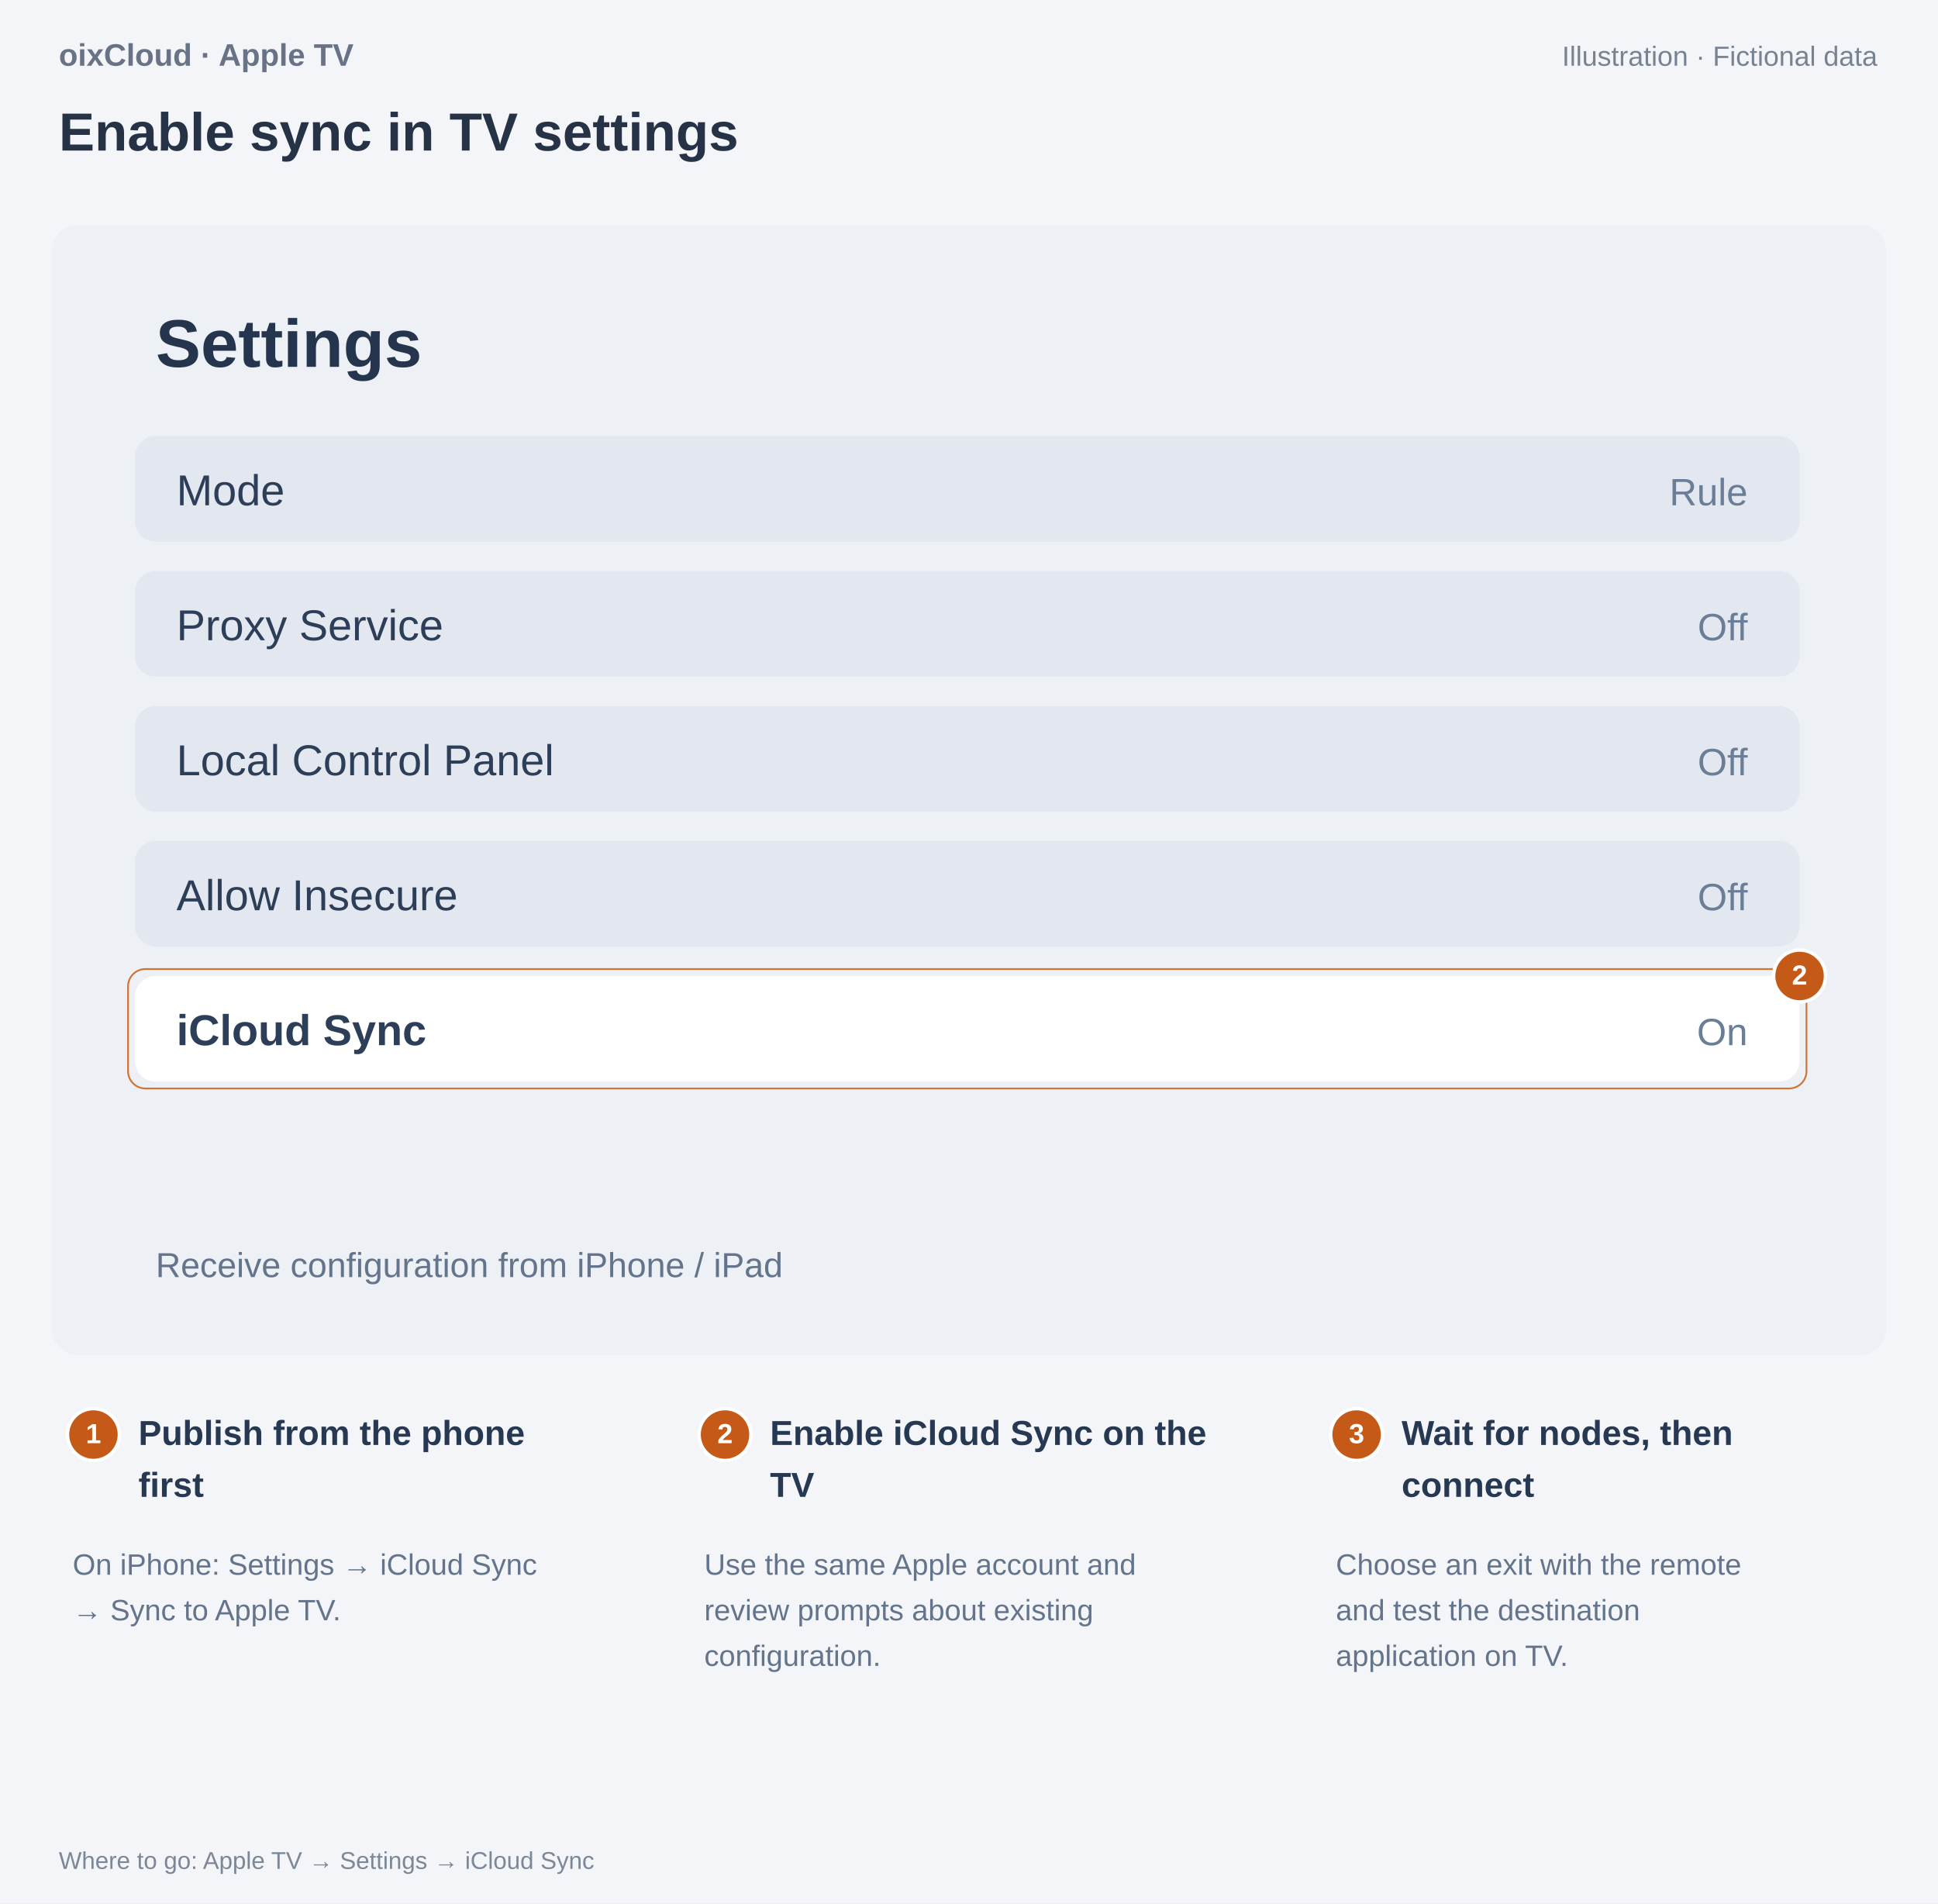
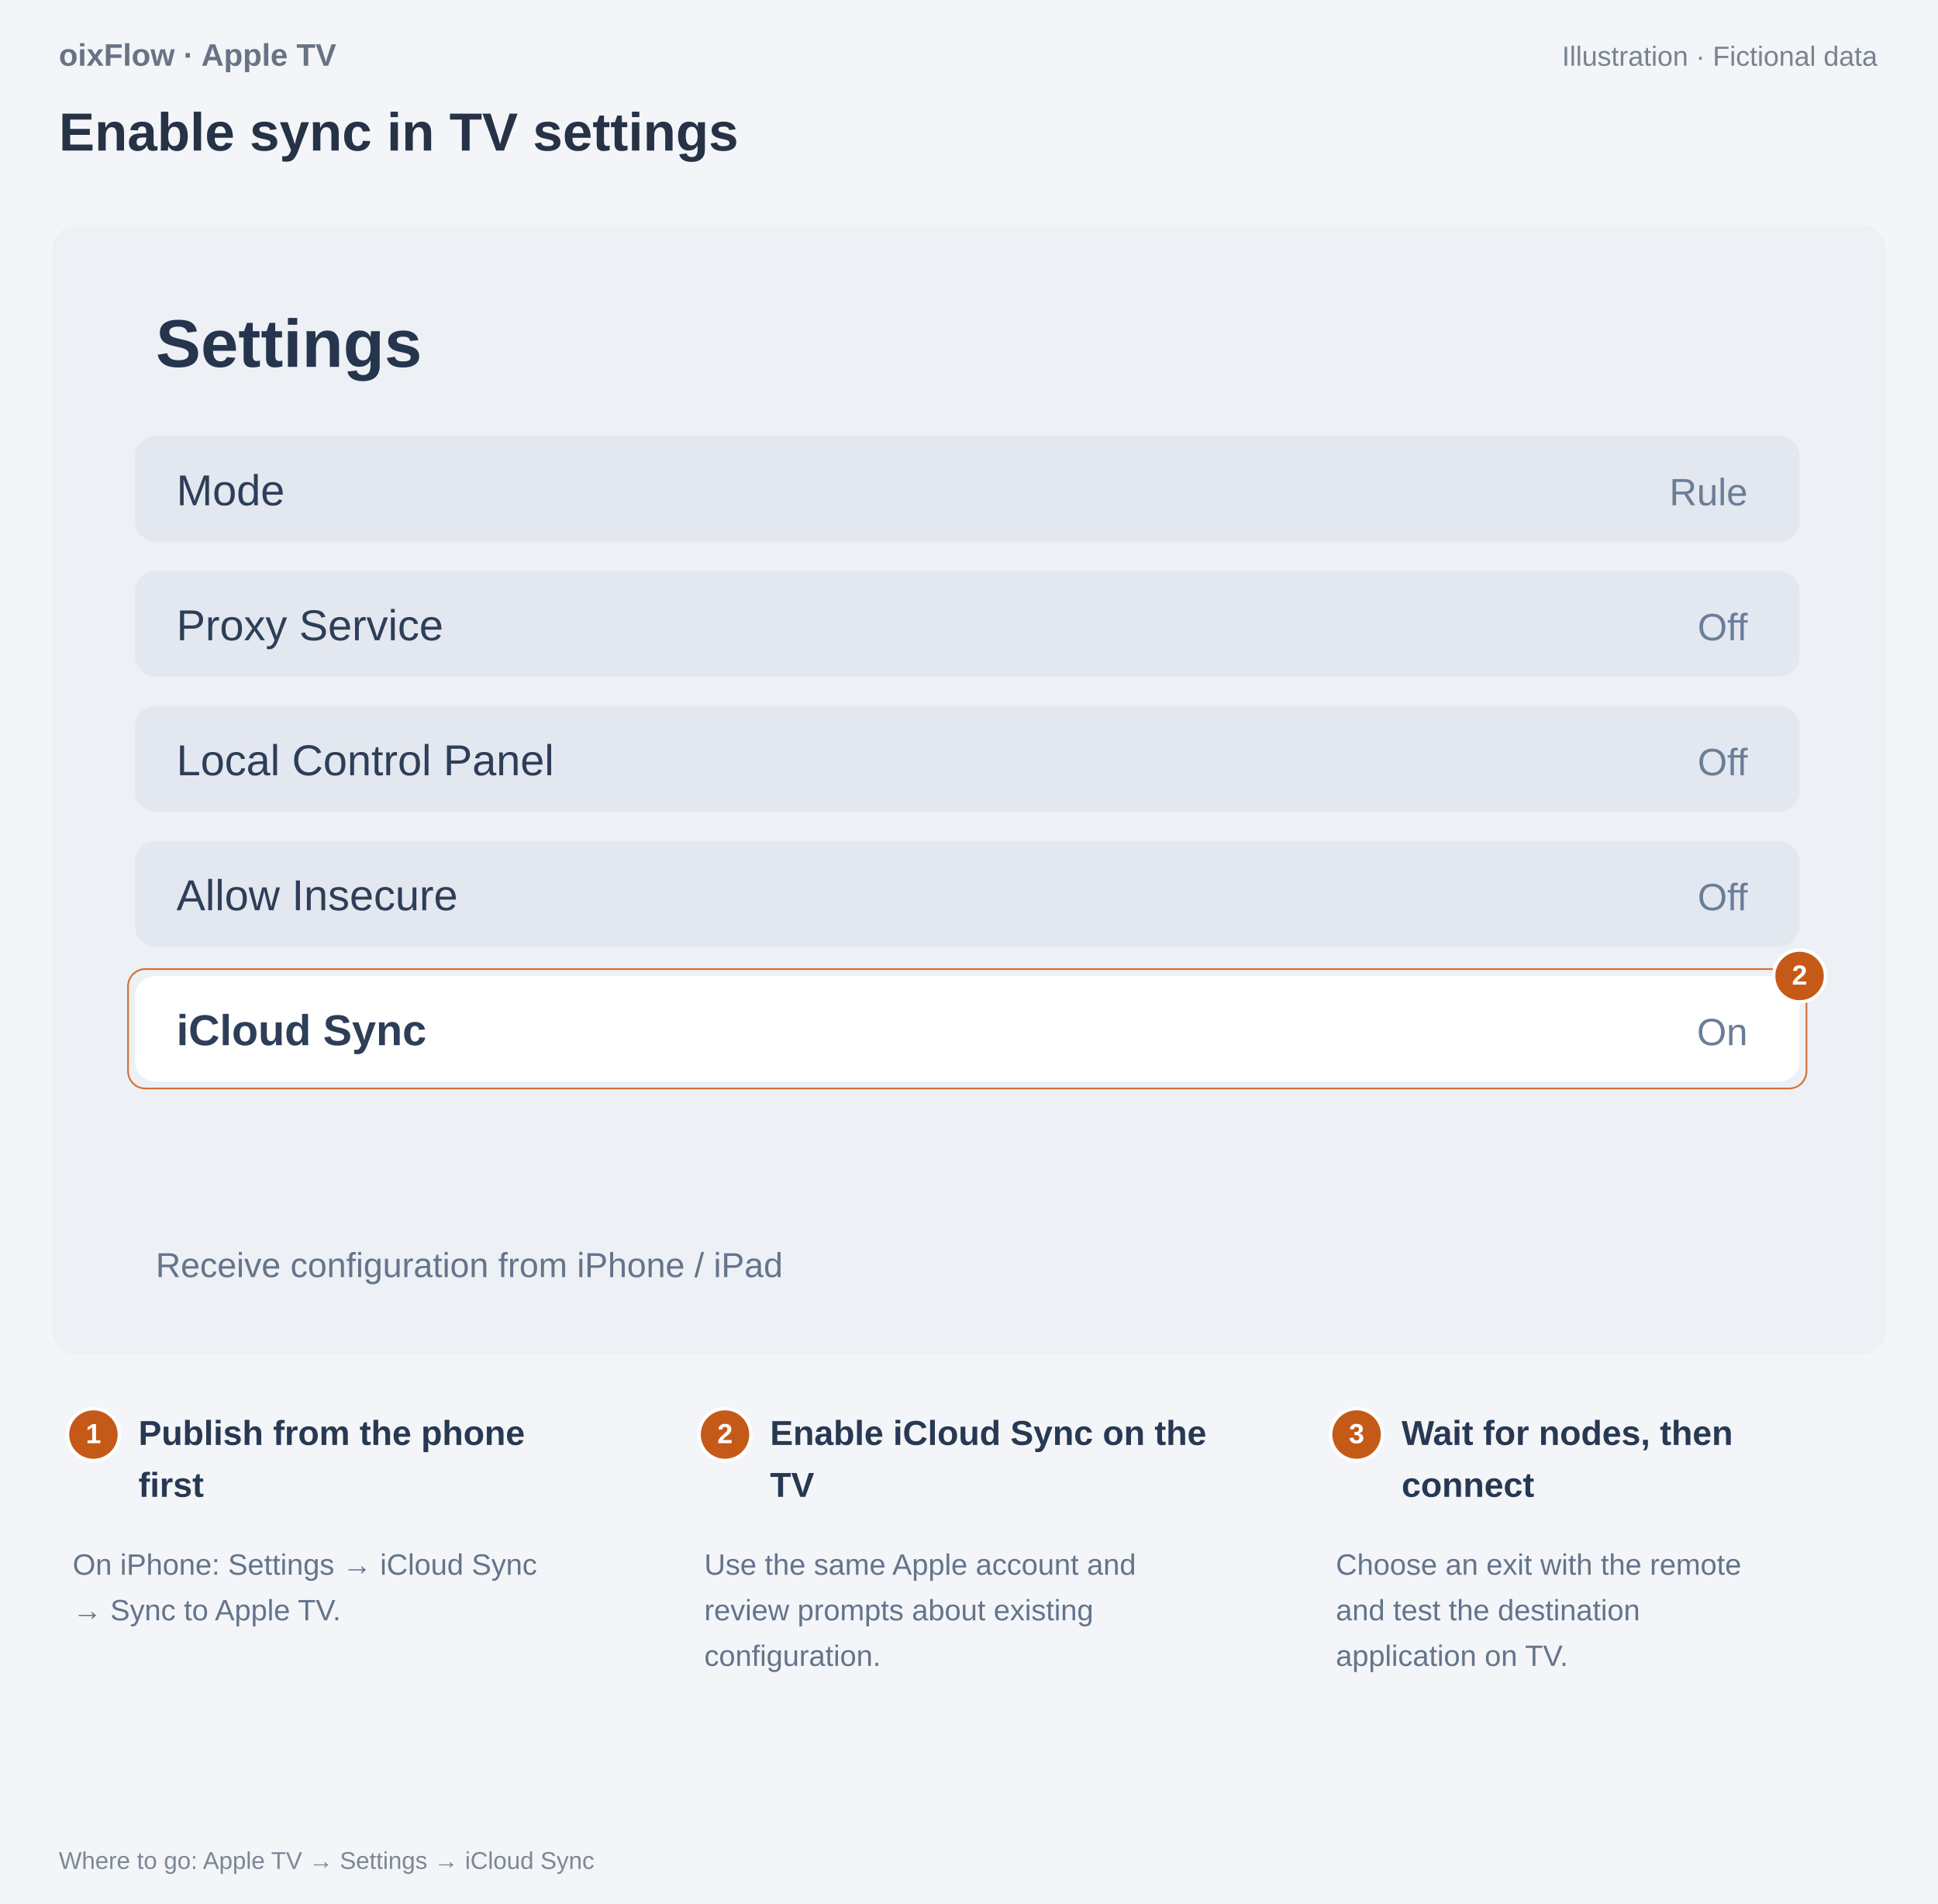
<svg xmlns="http://www.w3.org/2000/svg" width="1120" height="1100" viewBox="0 0 1120 1100" role="img" aria-labelledby="title desc">
  <g font-family="-apple-system,BlinkMacSystemFont,'PingFang SC','Segoe UI',Arial,sans-serif">
    <rect x="0" y="0" width="1120" height="1100" rx="0" fill="#f3f5f8" stroke="none" />
-     <text x="34" y="38" font-size="18" fill="#697386" font-weight="600" text-anchor="start">oixCloud · Apple TV</text>
+     <text x="34" y="38" font-size="18" fill="#697386" font-weight="600" text-anchor="start">oixFlow · Apple TV</text>
    <text x="1085" y="38" font-size="16" fill="#788392" font-weight="500" text-anchor="end">Illustration · Fictional data</text>
    <text x="34" y="87" font-size="31" fill="#263245" font-weight="700" text-anchor="start">Enable sync in TV settings</text>
    <rect x="30" y="130" width="1060" height="653" rx="15" fill="#edf0f5" stroke="none" />
    <text x="90" y="212" font-size="39" fill="#25354d" font-weight="650" text-anchor="start">Settings</text>
    <rect x="78" y="252" width="962" height="61" rx="12" fill="#e3e7ef" stroke="none" />
    <text x="102" y="292" font-size="25" fill="#2d3e58" font-weight="400" text-anchor="start">Mode</text>
    <text x="1010" y="292" font-size="22" fill="#6a7e98" font-weight="500" text-anchor="end">Rule</text>
    <rect x="78" y="330" width="962" height="61" rx="12" fill="#e3e7ef" stroke="none" />
    <text x="102" y="370" font-size="25" fill="#2d3e58" font-weight="400" text-anchor="start">Proxy Service</text>
    <text x="1010" y="370" font-size="22" fill="#6a7e98" font-weight="500" text-anchor="end">Off</text>
    <rect x="78" y="408" width="962" height="61" rx="12" fill="#e3e7ef" stroke="none" />
    <text x="102" y="448" font-size="25" fill="#2d3e58" font-weight="400" text-anchor="start">Local Control Panel</text>
    <text x="1010" y="448" font-size="22" fill="#6a7e98" font-weight="500" text-anchor="end">Off</text>
    <rect x="78" y="486" width="962" height="61" rx="12" fill="#e3e7ef" stroke="none" />
    <text x="102" y="526" font-size="25" fill="#2d3e58" font-weight="400" text-anchor="start">Allow Insecure</text>
    <text x="1010" y="526" font-size="22" fill="#6a7e98" font-weight="500" text-anchor="end">Off</text>
    <rect x="78" y="564" width="962" height="61" rx="12" fill="#fff" stroke="none" />
    <text x="102" y="604" font-size="25" fill="#2d3e58" font-weight="600" text-anchor="start">iCloud Sync</text>
    <text x="1010" y="604" font-size="22" fill="#6a7e98" font-weight="500" text-anchor="end">On</text>
    <rect x="74" y="560" width="970" height="69" rx="10" fill="none" stroke="#d27336" />
    <circle cx="1040" cy="564" r="15" fill="#c55a18" stroke="#fff" stroke-width="2" />
    <text x="1040" y="569" font-size="16" fill="#fff" font-weight="700" text-anchor="middle">2</text>
    <text x="90" y="738" font-size="20" fill="#64748b" font-weight="400" text-anchor="start">Receive configuration from iPhone / iPad</text>
    <circle cx="54" cy="829" r="15" fill="#c55a18" stroke="#fff" stroke-width="2" />
    <text x="54" y="834" font-size="16" fill="#fff" font-weight="700" text-anchor="middle">1</text>
    <text x="80" y="835" font-size="20" fill="#273952" font-weight="600" text-anchor="start">Publish from the phone</text>
    <text x="80" y="865" font-size="20" fill="#273952" font-weight="600" text-anchor="start">first</text>
    <text x="42" y="910" font-size="17" fill="#64748b" font-weight="400" text-anchor="start">On iPhone: Settings → iCloud Sync</text>
    <text x="42" y="936.35" font-size="17" fill="#64748b" font-weight="400" text-anchor="start"> → Sync to Apple TV.</text>
    <circle cx="419" cy="829" r="15" fill="#c55a18" stroke="#fff" stroke-width="2" />
    <text x="419" y="834" font-size="16" fill="#fff" font-weight="700" text-anchor="middle">2</text>
    <text x="445" y="835" font-size="20" fill="#273952" font-weight="600" text-anchor="start">Enable iCloud Sync on the</text>
    <text x="445" y="865" font-size="20" fill="#273952" font-weight="600" text-anchor="start">TV</text>
    <text x="407" y="910" font-size="17" fill="#64748b" font-weight="400" text-anchor="start">Use the same Apple account and</text>
    <text x="407" y="936.35" font-size="17" fill="#64748b" font-weight="400" text-anchor="start">review prompts about existing</text>
    <text x="407" y="962.7" font-size="17" fill="#64748b" font-weight="400" text-anchor="start">configuration.</text>
    <circle cx="784" cy="829" r="15" fill="#c55a18" stroke="#fff" stroke-width="2" />
    <text x="784" y="834" font-size="16" fill="#fff" font-weight="700" text-anchor="middle">3</text>
    <text x="810" y="835" font-size="20" fill="#273952" font-weight="600" text-anchor="start">Wait for nodes, then</text>
    <text x="810" y="865" font-size="20" fill="#273952" font-weight="600" text-anchor="start">connect</text>
    <text x="772" y="910" font-size="17" fill="#64748b" font-weight="400" text-anchor="start">Choose an exit with the remote</text>
    <text x="772" y="936.35" font-size="17" fill="#64748b" font-weight="400" text-anchor="start">and test the destination</text>
    <text x="772" y="962.7" font-size="17" fill="#64748b" font-weight="400" text-anchor="start">application on TV.</text>
    <text x="34" y="1080" font-size="14" fill="#7c8797" font-weight="400" text-anchor="start">Where to go: Apple TV → Settings → iCloud Sync</text>
  </g>
</svg>
